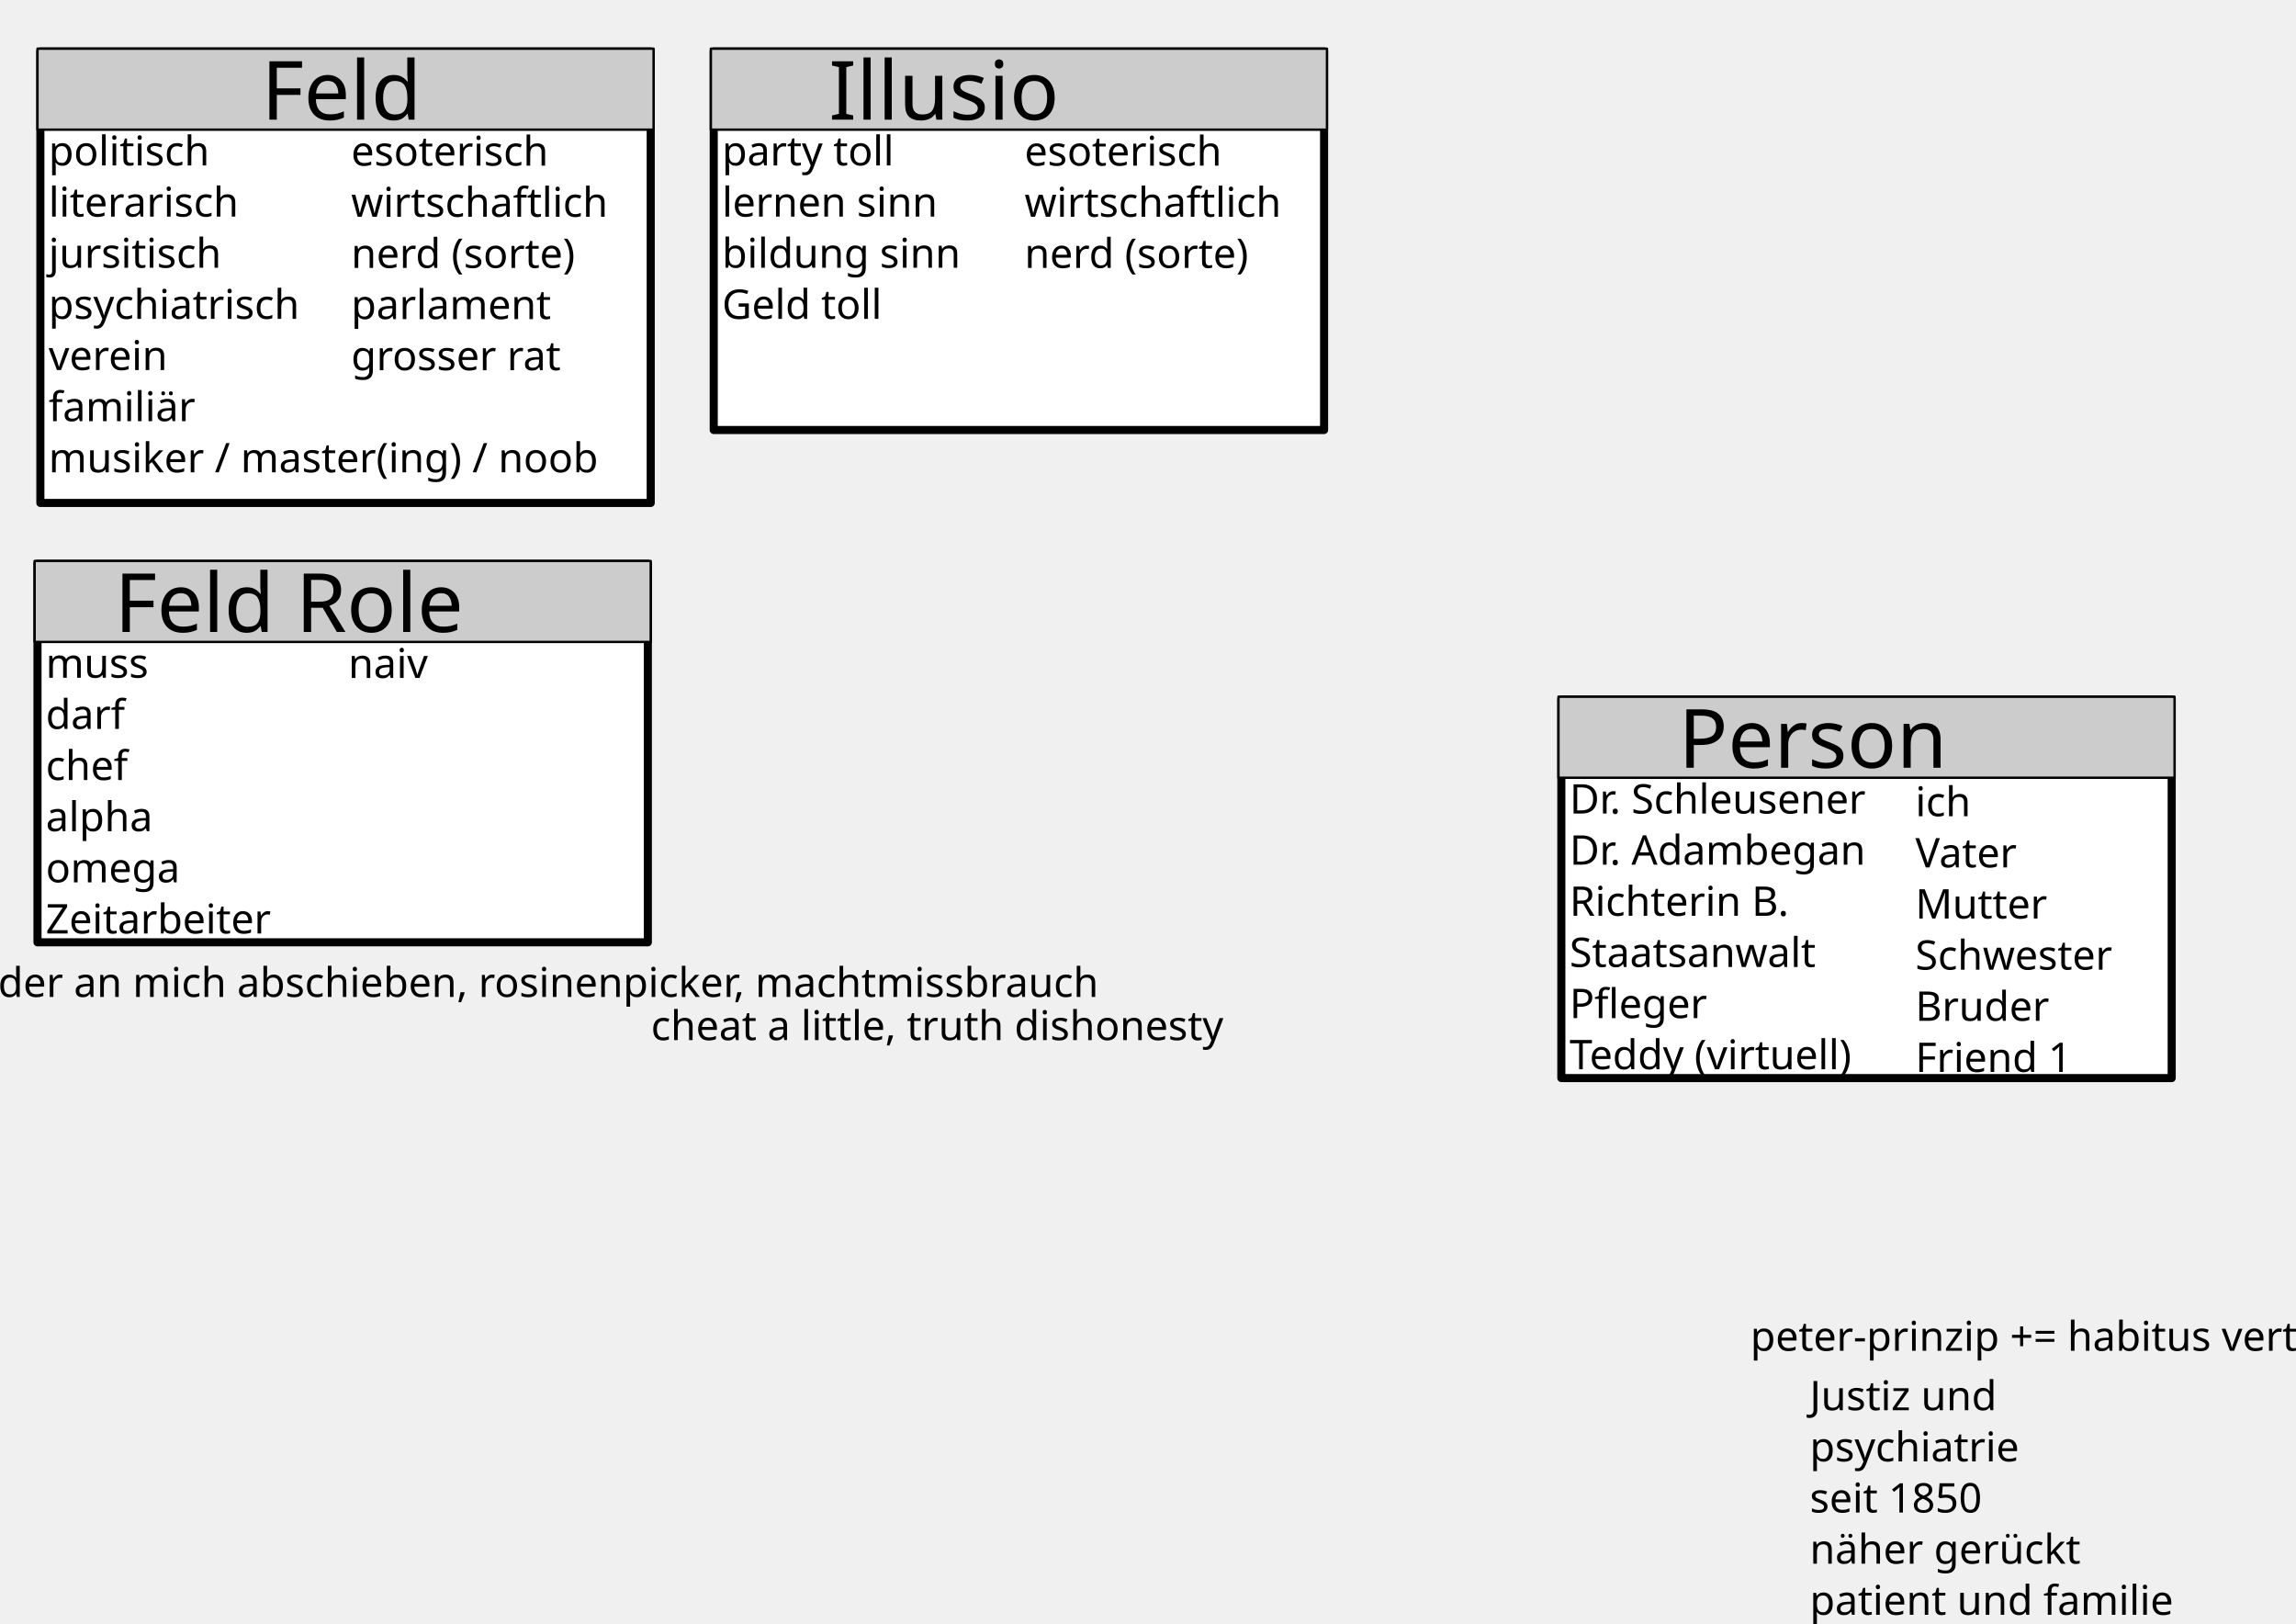
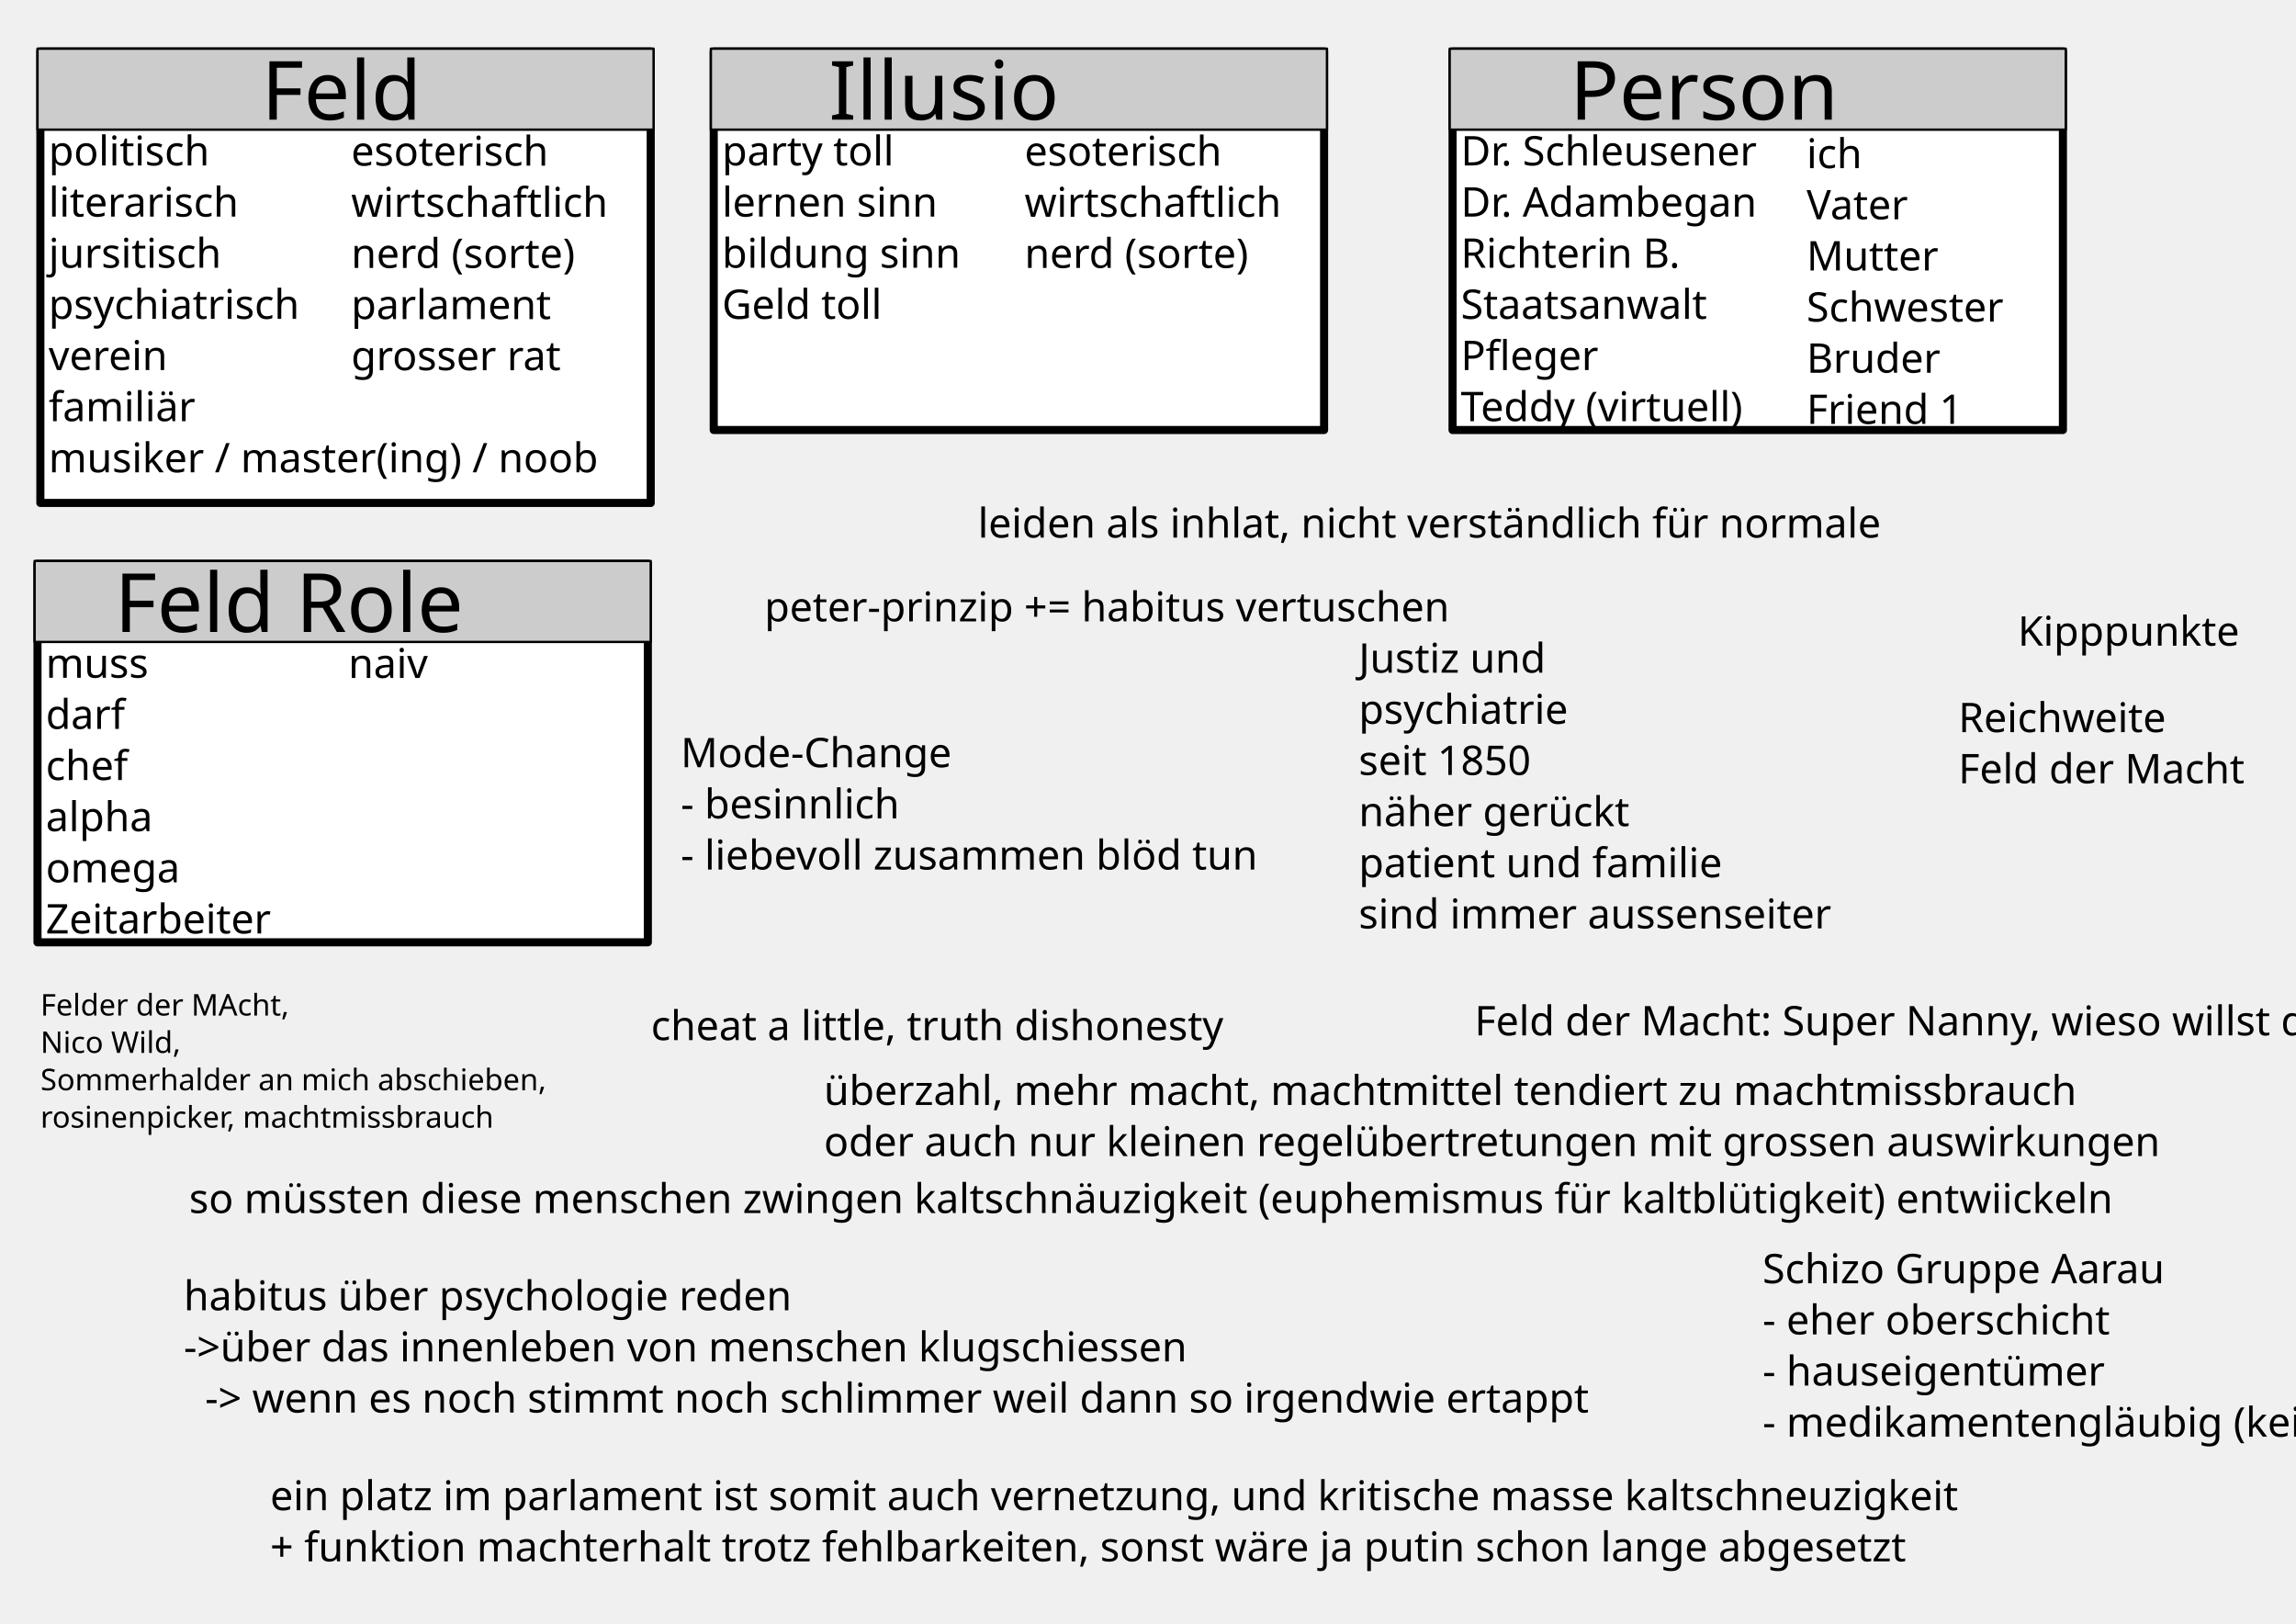
<svg xmlns="http://www.w3.org/2000/svg" width="297mm" height="210mm" viewBox="0 0 297 210" version="1.1" id="svg27799">
  <defs id="defs27796" />
  <g id="layer1">
    <g id="g30679" transform="translate(-17.82,-20.26588)">
      <rect style="fill:#ffffff;stroke:#000000;stroke-width:1.047;stroke-linejoin:round;stop-color:#000000" id="rect27882" width="78.953" height="58.387" x="23.041" y="26.929" />
      <rect style="fill:#cccccc;stroke:#000000;stroke-width:0.304;stroke-linejoin:round;stroke-miterlimit:4;stroke-dasharray:none;stop-color:#000000" id="rect27950" width="79.696" height="10.478" x="22.67" y="26.557" />
      <text xml:space="preserve" style="font-style:normal;font-weight:normal;font-size:10.583px;line-height:1.25;font-family:sans-serif;fill:#000000;fill-opacity:1;stroke:none;stroke-width:0.265" x="51.64" y="35.742" id="text29963">
        <tspan id="tspan29961" style="stroke-width:0.265" x="51.64" y="35.742">Feld</tspan>
      </text>
    </g>
    <text xml:space="preserve" style="font-size:5.292px;line-height:1.25;font-family:sans-serif;stroke-width:0.265" x="6.289" y="21.401" id="text34269">
      <tspan id="tspan34267" style="stroke-width:0.265" x="6.289" y="21.401">politisch</tspan>
      <tspan style="stroke-width:0.265" x="6.289" y="28.016" id="tspan34271">literarisch</tspan>
      <tspan style="stroke-width:0.265" x="6.289" y="34.631" id="tspan34273">jursitisch</tspan>
      <tspan style="stroke-width:0.265" x="6.289" y="41.245" id="tspan34275">psychiatrisch</tspan>
      <tspan style="stroke-width:0.265" x="6.289" y="47.86" id="tspan34277">verein</tspan>
      <tspan style="stroke-width:0.265" x="6.289" y="54.474" id="tspan34279">familiär</tspan>
      <tspan style="stroke-width:0.265" x="6.289" y="61.089" id="tspan116270">musiker / master(ing) / noob</tspan>
    </text>
    <text xml:space="preserve" style="font-size:5.292px;line-height:1.25;font-family:sans-serif;stroke-width:0.265" x="45.423" y="21.426" id="text34269-6">
      <tspan style="stroke-width:0.265" x="45.423" y="21.426" id="tspan34279-8">esoterisch</tspan>
      <tspan style="stroke-width:0.265" x="45.423" y="28.04" id="tspan35141">wirtschaftlich</tspan>
      <tspan style="stroke-width:0.265" x="45.423" y="34.655" id="tspan35143">nerd (sorte)</tspan>
      <tspan style="stroke-width:0.265" x="45.423" y="41.269" id="tspan133395">parlament</tspan>
      <tspan style="stroke-width:0.265" x="45.423" y="47.884" id="tspan133397">grosser rat</tspan>
      <tspan style="stroke-width:0.265" x="45.423" y="54.499" id="tspan35145" />
    </text>
    <g id="g30679-3" transform="translate(69.28414,-20.26588)">
      <rect style="fill:#ffffff;stroke:#000000;stroke-width:1.047;stroke-linejoin:round;stop-color:#000000" id="rect27882-02" width="78.953" height="48.953" x="23.041" y="26.929" />
      <rect style="fill:#cccccc;stroke:#000000;stroke-width:0.304;stroke-linejoin:round;stroke-miterlimit:4;stroke-dasharray:none;stop-color:#000000" id="rect27950-6" width="79.696" height="10.478" x="22.67" y="26.557" />
      <text xml:space="preserve" style="font-style:normal;font-weight:normal;font-size:10.583px;line-height:1.25;font-family:sans-serif;fill:#000000;fill-opacity:1;stroke:none;stroke-width:0.265" x="62.448" y="35.742" id="text29963-2">
        <tspan id="tspan29961-1" style="text-align:center;text-anchor:middle;stroke-width:0.265" x="62.448" y="35.742">Illusio</tspan>
      </text>
    </g>
    <text xml:space="preserve" style="font-size:5.292px;line-height:1.25;font-family:sans-serif;stroke-width:0.265" x="93.394" y="21.401" id="text34269-77">
      <tspan style="stroke-width:0.265" x="93.394" y="21.401" id="tspan34279-3">party toll</tspan>
      <tspan style="stroke-width:0.265" x="93.394" y="28.016" id="tspan39236">lernen sinn</tspan>
      <tspan style="stroke-width:0.265" x="93.394" y="34.631" id="tspan39238">bildung sinn</tspan>
      <tspan style="stroke-width:0.265" x="93.394" y="41.245" id="tspan39242">Geld toll</tspan>
      <tspan style="stroke-width:0.265" x="93.394" y="47.86" id="tspan39246" />
    </text>
    <text xml:space="preserve" style="font-size:5.292px;line-height:1.25;font-family:sans-serif;stroke-width:0.265" x="132.527" y="21.426" id="text34269-6-65">
      <tspan style="stroke-width:0.265" x="132.527" y="21.426" id="tspan34279-8-0">esoterisch</tspan>
      <tspan style="stroke-width:0.265" x="132.527" y="28.04" id="tspan35141-65">wirtschaftlich</tspan>
      <tspan style="stroke-width:0.265" x="132.527" y="34.655" id="tspan35143-1">nerd (sorte)</tspan>
      <tspan style="stroke-width:0.265" x="132.527" y="41.269" id="tspan35145-51" />
    </text>
-     <rect style="fill:#ffffff;stroke:#000000;stroke-width:1.047;stroke-linejoin:round;stop-color:#000000" id="rect27882-02-0" width="78.953" height="48.953" x="201.967" y="90.48" />
-     <rect style="fill:#cccccc;stroke:#000000;stroke-width:0.304;stroke-linejoin:round;stroke-miterlimit:4;stroke-dasharray:none;stop-color:#000000" id="rect27950-6-0" width="79.696" height="10.478" x="201.596" y="90.109" />
-     <text xml:space="preserve" style="font-style:normal;font-weight:normal;font-size:10.583px;line-height:1.25;font-family:sans-serif;fill:#000000;fill-opacity:1;stroke:none;stroke-width:0.265" x="241.374" y="99.293" id="text29963-2-2">
-       <tspan id="tspan29961-1-0" style="text-align:center;text-anchor:middle;stroke-width:0.265" x="241.374" y="99.293">Person</tspan>
+     <rect style="fill:#ffffff;stroke:#000000;stroke-width:1.047;stroke-linejoin:round;stop-color:#000000" id="rect27882-02-0" width="78.953" height="48.953" x="187.896" y="6.663" />
+     <rect style="fill:#cccccc;stroke:#000000;stroke-width:0.304;stroke-linejoin:round;stroke-miterlimit:4;stroke-dasharray:none;stop-color:#000000" id="rect27950-6-0" width="79.696" height="10.478" x="187.524" y="6.292" />
+     <text xml:space="preserve" style="font-style:normal;font-weight:normal;font-size:10.583px;line-height:1.25;font-family:sans-serif;fill:#000000;fill-opacity:1;stroke:none;stroke-width:0.265" x="227.302" y="15.476" id="text29963-2-2">
+       <tspan id="tspan29961-1-0" style="text-align:center;text-anchor:middle;stroke-width:0.265" x="227.302" y="15.476">Person</tspan>
    </text>
-     <text xml:space="preserve" style="font-size:5.292px;line-height:1.25;font-family:sans-serif;stroke-width:0.265" x="203.035" y="105.219" id="text34269-77-1">
-       <tspan style="stroke-width:0.265" x="203.035" y="105.219" id="tspan34279-3-7">Dr. Schleusener</tspan>
-       <tspan style="stroke-width:0.265" x="203.035" y="111.833" id="tspan56342">Dr. Adambegan</tspan>
-       <tspan style="stroke-width:0.265" x="203.035" y="118.448" id="tspan56348">Richterin B.</tspan>
-       <tspan style="stroke-width:0.265" x="203.035" y="125.062" id="tspan61093">Staatsanwalt</tspan>
-       <tspan style="stroke-width:0.265" x="203.035" y="131.677" id="tspan86453">Pfleger</tspan>
-       <tspan style="stroke-width:0.265" x="203.035" y="138.291" id="tspan101364">Teddy (virtuell)</tspan>
+     <text xml:space="preserve" style="font-size:5.292px;line-height:1.25;font-family:sans-serif;stroke-width:0.265" x="188.964" y="21.401" id="text34269-77-1">
+       <tspan style="stroke-width:0.265" x="188.964" y="21.401" id="tspan34279-3-7">Dr. Schleusener</tspan>
+       <tspan style="stroke-width:0.265" x="188.964" y="28.016" id="tspan56342">Dr. Adambegan</tspan>
+       <tspan style="stroke-width:0.265" x="188.964" y="34.631" id="tspan56348">Richterin B.</tspan>
+       <tspan style="stroke-width:0.265" x="188.964" y="41.245" id="tspan61093">Staatsanwalt</tspan>
+       <tspan style="stroke-width:0.265" x="188.964" y="47.86" id="tspan86453">Pfleger</tspan>
+       <tspan style="stroke-width:0.265" x="188.964" y="54.474" id="tspan101364">Teddy (virtuell)</tspan>
    </text>
    <text xml:space="preserve" style="font-size:5.292px;line-height:1.25;font-family:sans-serif;stroke-width:0.265" x="85.632" y="169.884" id="text34269-6-65-8">
      <tspan style="stroke-width:0.265" x="85.632" y="169.884" id="tspan35145-51-8" />
    </text>
    <rect style="fill:#ffffff;stroke:#000000;stroke-width:1.047;stroke-linejoin:round;stop-color:#000000" id="rect27882-02-5" width="78.953" height="48.953" x="4.85" y="72.921" />
    <rect style="fill:#cccccc;stroke:#000000;stroke-width:0.304;stroke-linejoin:round;stroke-miterlimit:4;stroke-dasharray:none;stop-color:#000000" id="rect27950-6-2" width="79.696" height="10.478" x="4.478" y="72.549" />
    <text xml:space="preserve" style="font-style:normal;font-weight:normal;font-size:10.583px;line-height:1.25;font-family:sans-serif;fill:#000000;fill-opacity:1;stroke:none;stroke-width:0.265" x="44.256" y="81.734" id="text29963-2-7">
      <tspan id="tspan29961-1-02" style="text-align:center;text-anchor:middle;stroke-width:0.265" x="44.256" y="81.734">Feld Role</tspan>
    </text>
    <text xml:space="preserve" style="font-size:5.292px;line-height:1.25;font-family:sans-serif;stroke-width:0.265" x="5.918" y="87.659" id="text34269-77-9">
      <tspan style="stroke-width:0.265" x="5.918" y="87.659" id="tspan34279-3-3">muss</tspan>
      <tspan style="stroke-width:0.265" x="5.918" y="94.274" id="tspan72569">darf</tspan>
      <tspan style="stroke-width:0.265" x="5.918" y="100.888" id="tspan72571">chef</tspan>
      <tspan style="stroke-width:0.265" x="5.918" y="107.503" id="tspan72573">alpha</tspan>
      <tspan style="stroke-width:0.265" x="5.918" y="114.117" id="tspan72575">omega</tspan>
      <tspan style="stroke-width:0.265" x="5.918" y="120.732" id="tspan150802">Zeitarbeiter</tspan>
    </text>
    <text xml:space="preserve" style="font-size:5.292px;line-height:1.25;font-family:sans-serif;stroke-width:0.265" x="45.051" y="87.683" id="text34269-6-65-2">
      <tspan style="stroke-width:0.265" x="45.051" y="87.683" id="tspan35145-51-5">naiv</tspan>
      <tspan style="stroke-width:0.265" x="45.051" y="94.298" id="tspan73306" />
    </text>
-     <text xml:space="preserve" style="font-size:5.292px;line-height:1.25;font-family:sans-serif;stroke-width:0.265" x="247.76" y="105.568" id="text59902">
-       <tspan style="stroke-width:0.265" x="247.76" y="105.568" id="tspan59900">ich</tspan>
-       <tspan style="stroke-width:0.265" x="247.76" y="112.183" id="tspan60228">Vater</tspan>
-       <tspan style="stroke-width:0.265" x="247.76" y="118.797" id="tspan60230">Mutter</tspan>
-       <tspan style="stroke-width:0.265" x="247.76" y="125.412" id="tspan60232">Schwester</tspan>
-       <tspan style="stroke-width:0.265" x="247.76" y="132.026" id="tspan60234">Bruder</tspan>
-       <tspan style="stroke-width:0.265" x="247.76" y="138.641" id="tspan96369">Friend 1</tspan>
+     <text xml:space="preserve" style="font-size:5.292px;line-height:1.25;font-family:sans-serif;stroke-width:0.265" x="233.689" y="21.751" id="text59902">
+       <tspan style="stroke-width:0.265" x="233.689" y="21.751" id="tspan59900">ich</tspan>
+       <tspan style="stroke-width:0.265" x="233.689" y="28.365" id="tspan60228">Vater</tspan>
+       <tspan style="stroke-width:0.265" x="233.689" y="34.98" id="tspan60230">Mutter</tspan>
+       <tspan style="stroke-width:0.265" x="233.689" y="41.595" id="tspan60232">Schwester</tspan>
+       <tspan style="stroke-width:0.265" x="233.689" y="48.209" id="tspan60234">Bruder</tspan>
+       <tspan style="stroke-width:0.265" x="233.689" y="54.824" id="tspan96369">Friend 1</tspan>
    </text>
-     <text xml:space="preserve" style="font-size:5.292px;line-height:1.25;font-family:sans-serif;stroke-width:0.265" x="234.106" y="182.393" id="text61804">
-       <tspan id="tspan61802" style="stroke-width:0.265" x="234.106" y="182.393">Justiz und </tspan>
-       <tspan style="stroke-width:0.265" x="234.106" y="189.008" id="tspan61806">psychiatrie</tspan>
-       <tspan style="stroke-width:0.265" x="234.106" y="195.622" id="tspan61808">seit 1850</tspan>
-       <tspan style="stroke-width:0.265" x="234.106" y="202.237" id="tspan61810">näher gerückt</tspan>
-       <tspan style="stroke-width:0.265" x="234.106" y="208.851" id="tspan61812">patient und familie</tspan>
-       <tspan style="stroke-width:0.265" x="234.106" y="215.466" id="tspan61814">sind immer aussenseiter</tspan>
+     <text xml:space="preserve" style="font-size:5.292px;line-height:1.25;font-family:sans-serif;stroke-width:0.265" x="175.754" y="87.004" id="text61804">
+       <tspan id="tspan61802" style="stroke-width:0.265" x="175.754" y="87.004">Justiz und </tspan>
+       <tspan style="stroke-width:0.265" x="175.754" y="93.618" id="tspan61806">psychiatrie</tspan>
+       <tspan style="stroke-width:0.265" x="175.754" y="100.233" id="tspan61808">seit 1850</tspan>
+       <tspan style="stroke-width:0.265" x="175.754" y="106.847" id="tspan61810">näher gerückt</tspan>
+       <tspan style="stroke-width:0.265" x="175.754" y="113.462" id="tspan61812">patient und familie</tspan>
+       <tspan style="stroke-width:0.265" x="175.754" y="120.076" id="tspan61814">sind immer aussenseiter</tspan>
    </text>
-     <text xml:space="preserve" style="font-size:5.292px;line-height:1.25;font-family:sans-serif;stroke-width:0.265" x="158.284" y="221.178" id="text62304">
-       <tspan id="tspan62302" style="stroke-width:0.265" x="158.284" y="221.178">überzahl, mehr macht, machtmittel tendiert zu machtmissbrauch</tspan>
-       <tspan style="stroke-width:0.265" x="158.284" y="227.792" id="tspan113237">oder auch nur kleinen regelübertretungen mit grossen auswirkungen</tspan>
+     <text xml:space="preserve" style="font-size:5.292px;line-height:1.25;font-family:sans-serif;stroke-width:0.265" x="106.571" y="142.909" id="text62304">
+       <tspan id="tspan62302" style="stroke-width:0.265" x="106.571" y="142.909">überzahl, mehr macht, machtmittel tendiert zu machtmissbrauch</tspan>
+       <tspan style="stroke-width:0.265" x="106.571" y="149.524" id="tspan113237">oder auch nur kleinen regelübertretungen mit grossen auswirkungen</tspan>
    </text>
-     <text xml:space="preserve" style="font-size:5.292px;line-height:1.25;font-family:sans-serif;stroke-width:0.265" x="304.338" y="104.824" id="text91293">
-       <tspan id="tspan91291" style="stroke-width:0.265" x="304.338" y="104.824">Kipppunkte</tspan>
+     <text xml:space="preserve" style="font-size:5.292px;line-height:1.25;font-family:sans-serif;stroke-width:0.265" x="261.011" y="83.509" id="text91293">
+       <tspan id="tspan91291" style="stroke-width:0.265" x="261.011" y="83.509">Kipppunkte</tspan>
    </text>
-     <text xml:space="preserve" style="font-size:5.292px;line-height:1.25;font-family:sans-serif;stroke-width:0.265" x="226.419" y="174.706" id="text95385">
-       <tspan id="tspan95383" style="stroke-width:0.265" x="226.419" y="174.706">peter-prinzip += habitus vertuschen</tspan>
+     <text xml:space="preserve" style="font-size:5.292px;line-height:1.25;font-family:sans-serif;stroke-width:0.265" x="98.884" y="80.365" id="text95385">
+       <tspan id="tspan95383" style="stroke-width:0.265" x="98.884" y="80.365">peter-prinzip += habitus vertuschen</tspan>
    </text>
-     <text xml:space="preserve" style="font-size:5.292px;line-height:1.25;font-family:sans-serif;stroke-width:0.265" x="-100.631" y="128.933" id="text104337">
-       <tspan id="tspan104335" style="stroke-width:0.265" x="-100.631" y="128.933">Felder der MAcht, Nico Wild, Sommerhalder an mich abschieben, rosinenpicker, machtmissbrauch</tspan>
+     <text xml:space="preserve" style="font-size:3.867px;line-height:1.25;font-family:sans-serif;stroke-width:0.193" x="5.23" y="131.345" id="text104337">
+       <tspan id="tspan104335" style="stroke-width:0.193" x="5.23" y="131.345">Felder der MAcht, </tspan>
+       <tspan style="stroke-width:0.193" x="5.23" y="136.179" id="tspan265851">Nico Wild, </tspan>
+       <tspan style="stroke-width:0.193" x="5.23" y="141.013" id="tspan265853">Sommerhalder an mich abschieben, </tspan>
+       <tspan style="stroke-width:0.193" x="5.23" y="145.848" id="tspan265855">rosinenpicker, machtmissbrauch</tspan>
    </text>
    <text xml:space="preserve" style="font-size:5.292px;line-height:1.25;font-family:sans-serif;stroke-width:0.265" x="84.208" y="134.524" id="text105501">
      <tspan id="tspan105499" style="stroke-width:0.265" x="84.208" y="134.524">cheat a little, truth dishonesty</tspan>
    </text>
-     <text xml:space="preserve" style="font-size:5.292px;line-height:1.25;font-family:sans-serif;stroke-width:0.265" x="305.735" y="130.68" id="text121001">
-       <tspan id="tspan120999" style="stroke-width:0.265" x="305.735" y="130.68">Reichweite</tspan>
-       <tspan style="stroke-width:0.265" x="305.735" y="137.295" id="tspan121003">Feld der Macht</tspan>
+     <text xml:space="preserve" style="font-size:5.292px;line-height:1.25;font-family:sans-serif;stroke-width:0.265" x="253.324" y="94.691" id="text121001">
+       <tspan id="tspan120999" style="stroke-width:0.265" x="253.324" y="94.691">Reichweite</tspan>
+       <tspan style="stroke-width:0.265" x="253.324" y="101.305" id="tspan121003">Feld der Macht</tspan>
    </text>
-     <text xml:space="preserve" style="font-size:5.292px;line-height:1.25;font-family:sans-serif;stroke-width:0.265" x="144.656" y="233.756" id="text138759">
-       <tspan id="tspan138757" style="stroke-width:0.265" x="144.656" y="233.756">so müssten diese menschen zwingen kaltschnäuzigkeit (euphemismus für kaltblütigkeit) entwiickeln</tspan>
+     <text xml:space="preserve" style="font-size:5.292px;line-height:1.25;font-family:sans-serif;stroke-width:0.265" x="24.459" y="156.886" id="text138759">
+       <tspan id="tspan138757" style="stroke-width:0.265" x="24.459" y="156.886">so müssten diese menschen zwingen kaltschnäuzigkeit (euphemismus für kaltblütigkeit) entwiickeln</tspan>
    </text>
-     <text xml:space="preserve" style="font-size:5.292px;line-height:1.25;font-family:sans-serif;stroke-width:0.265" x="162.476" y="240.395" id="text140133">
-       <tspan id="tspan140131" style="stroke-width:0.265" x="162.476" y="240.395">ein platz im parlament ist somit auch vernetzung, und kritische masse kaltschneuzigkeit</tspan>
-       <tspan style="stroke-width:0.265" x="162.476" y="247.01" id="tspan140985">+ funktion machterhalt trotz fehlbarkeiten, sonst wäre ja putin schon lange abgesetzt</tspan>
+     <text xml:space="preserve" style="font-size:5.292px;line-height:1.25;font-family:sans-serif;stroke-width:0.265" x="34.941" y="195.321" id="text140133">
+       <tspan id="tspan140131" style="stroke-width:0.265" x="34.941" y="195.321">ein platz im parlament ist somit auch vernetzung, und kritische masse kaltschneuzigkeit</tspan>
+       <tspan style="stroke-width:0.265" x="34.941" y="201.936" id="tspan140985">+ funktion machterhalt trotz fehlbarkeiten, sonst wäre ja putin schon lange abgesetzt</tspan>
+     </text>
+     <text xml:space="preserve" style="font-size:5.292px;line-height:1.25;font-family:sans-serif;stroke-width:0.265" x="88.052" y="99.233" id="text237954">
+       <tspan id="tspan237952" style="stroke-width:0.265" x="88.052" y="99.233">Mode-Change</tspan>
+       <tspan style="stroke-width:0.265" x="88.052" y="105.848" id="tspan237956">- besinnlich</tspan>
+       <tspan style="stroke-width:0.265" x="88.052" y="112.462" id="tspan237958">- liebevoll zusammen blöd tun</tspan>
+     </text>
+     <text xml:space="preserve" style="font-size:5.292px;line-height:1.25;font-family:sans-serif;stroke-width:0.265" x="23.76" y="169.465" id="text250458">
+       <tspan id="tspan250456" style="stroke-width:0.265" x="23.76" y="169.465">habitus über psychologie reden</tspan>
+       <tspan style="stroke-width:0.265" x="23.76" y="176.079" id="tspan250460">-&gt;über das innenleben von menschen klugschiessen</tspan>
+       <tspan style="stroke-width:0.265" x="23.76" y="182.694" id="tspan250462">  -&gt; wenn es noch stimmt noch schlimmer weil dann so irgendwie ertappt</tspan>
+     </text>
+     <text xml:space="preserve" style="font-size:5.292px;line-height:1.25;font-family:sans-serif;stroke-width:0.265" x="126.487" y="69.533" id="text258514">
+       <tspan id="tspan258512" style="stroke-width:0.265" x="126.487" y="69.533">leiden als inhlat, nicht verständlich für normale</tspan>
+     </text>
+     <text xml:space="preserve" style="font-size:5.292px;line-height:1.25;font-family:sans-serif;stroke-width:0.265" x="227.991" y="165.971" id="text267648">
+       <tspan id="tspan267646" style="stroke-width:0.265" x="227.991" y="165.971">Schizo Gruppe Aarau</tspan>
+       <tspan style="stroke-width:0.265" x="227.991" y="172.585" id="tspan267650">- eher oberschicht</tspan>
+       <tspan style="stroke-width:0.265" x="227.991" y="179.2" id="tspan267652">- hauseigentümer</tspan>
+       <tspan style="stroke-width:0.265" x="227.991" y="185.814" id="tspan267654">- medikamentengläubig (keine Kritik am psychiater)</tspan>
+     </text>
+     <text xml:space="preserve" style="font-size:5.292px;line-height:1.25;font-family:sans-serif;stroke-width:0.265" x="190.739" y="133.913" id="text268964">
+       <tspan id="tspan268962" style="stroke-width:0.265" x="190.739" y="133.913">Feld der Macht: Super Nanny, wieso willst du unseren Hund töten?</tspan>
    </text>
  </g>
</svg>
